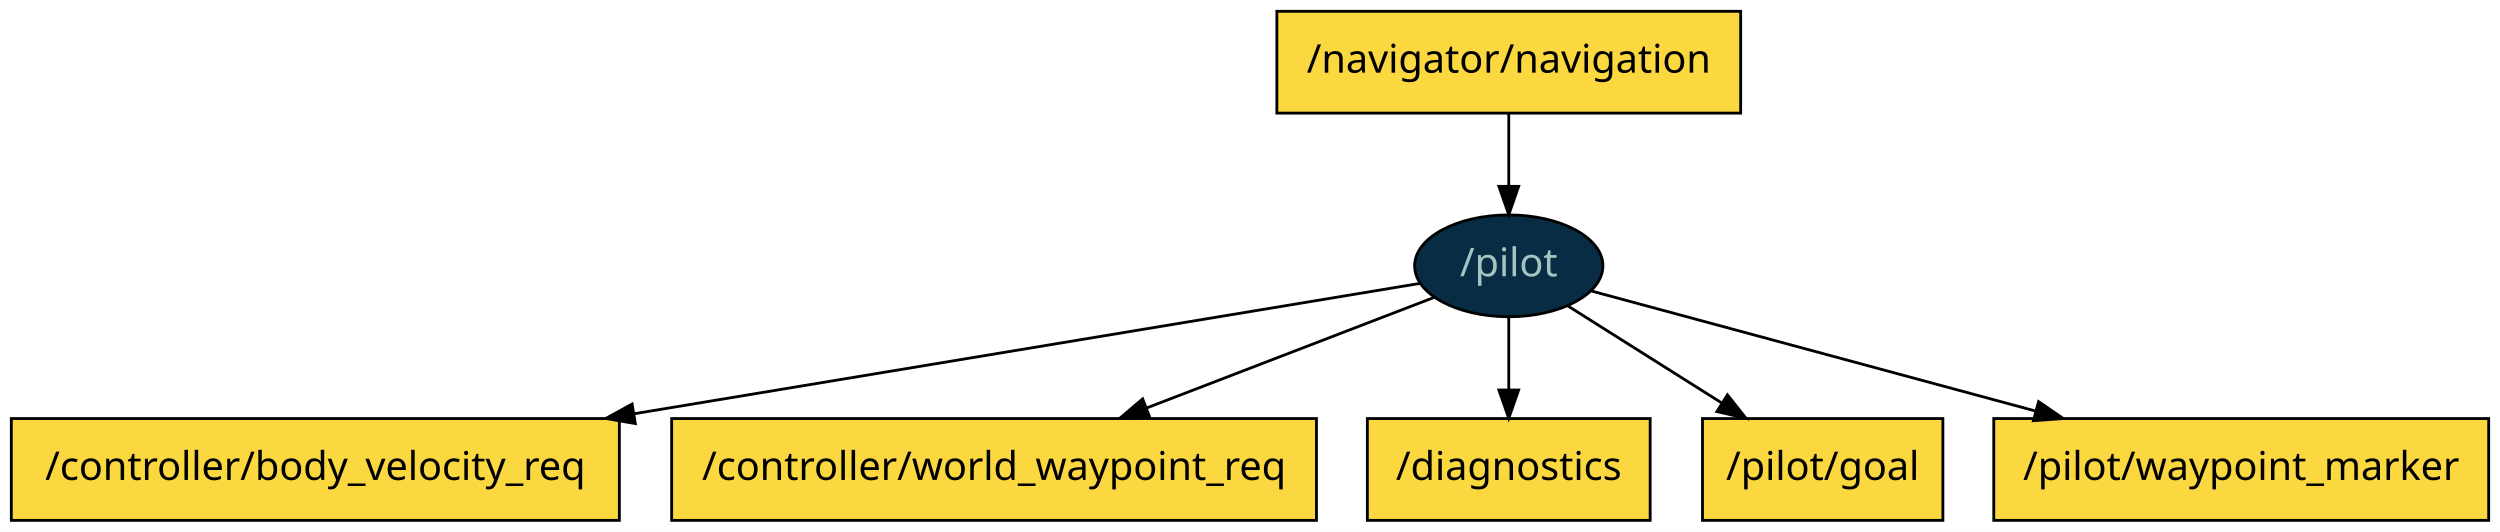
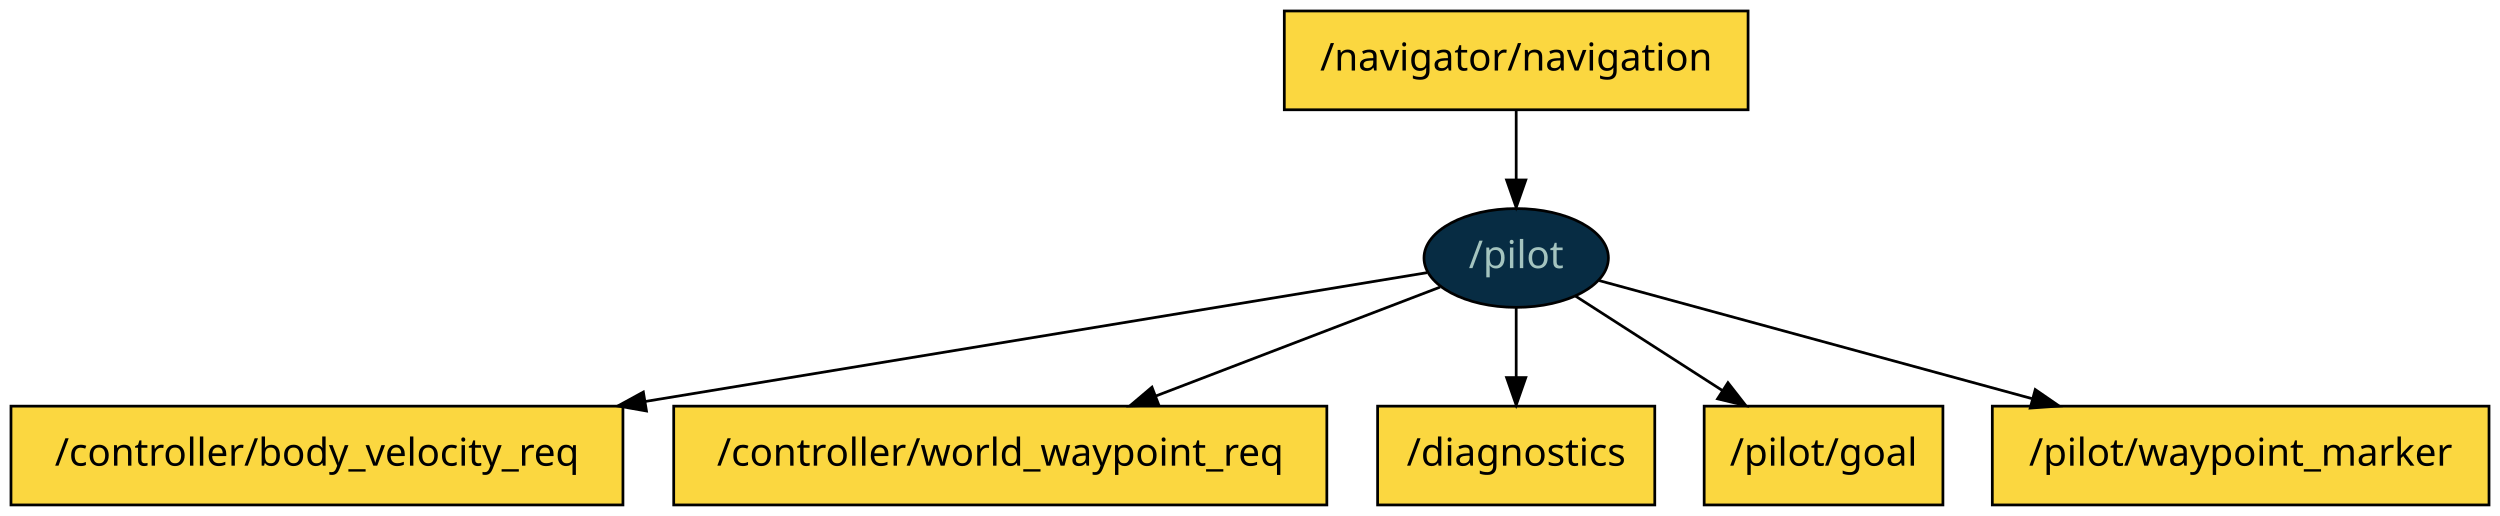
- <svg xmlns="http://www.w3.org/2000/svg" width="884pt" height="188pt" viewBox="0.00 0.00 884.00 188.00">
+ <svg xmlns="http://www.w3.org/2000/svg" width="911pt" height="188pt" viewBox="0.00 0.00 911.00 188.00">
  <g id="graph0" class="graph" transform="scale(1 1) rotate(0) translate(4 184)">
-     <polygon fill="white" stroke="transparent" points="-4,4 -4,-184 880,-184 880,4 -4,4" />
+     <polygon fill="#ffffff" stroke="transparent" points="-4,4 -4,-184 907,-184 907,4 -4,4" />
    <g id="node1" class="node">
-       <ellipse fill="#072c43" stroke="black" cx="529.5" cy="-90" rx="33.29" ry="18" />
-       <text text-anchor="middle" x="529.5" y="-86.3" font-family="sans-serif" font-size="14.00" fill="#a4c4bf">/pilot</text>
+       <ellipse fill="#072c43" stroke="#000000" cx="548.5" cy="-90" rx="33.595" ry="18" />
+       <text text-anchor="middle" x="548.5" y="-86.3" font-family="sans-serif" font-size="14.00" fill="#a4c4bf">/pilot</text>
    </g>
    <g id="node2" class="node">
-       <polygon fill="#fbd740" stroke="black" points="215,-36 0,-36 0,0 215,0 215,-36" />
-       <text text-anchor="middle" x="107.5" y="-14.3" font-family="sans-serif" font-size="14.00">/controller/body_velocity_req</text>
+       <polygon fill="#fbd740" stroke="#000000" points="223,-36 0,-36 0,0 223,0 223,-36" />
+       <text text-anchor="middle" x="111.5" y="-14.3" font-family="sans-serif" font-size="14.00" fill="#000000">/controller/body_velocity_req</text>
    </g>
    <g id="edge1" class="edge">
-       <path fill="none" stroke="black" d="M498.13,-83.8C440.16,-74.18 313.7,-53.2 220.29,-37.71" />
-       <polygon fill="black" stroke="black" points="220.65,-34.22 210.21,-36.04 219.51,-41.13 220.65,-34.22" />
+       <path fill="none" stroke="#000000" d="M516.011,-84.647C456.596,-74.858 327.673,-53.617 231.247,-37.729" />
+       <polygon fill="#000000" stroke="#000000" points="231.572,-34.236 221.136,-36.064 230.434,-41.143 231.572,-34.236" />
    </g>
    <g id="node3" class="node">
-       <polygon fill="#fbd740" stroke="black" points="461.5,-36 233.5,-36 233.5,0 461.5,0 461.5,-36" />
-       <text text-anchor="middle" x="347.5" y="-14.3" font-family="sans-serif" font-size="14.00">/controller/world_waypoint_req</text>
+       <polygon fill="#fbd740" stroke="#000000" points="479.5,-36 241.5,-36 241.5,0 479.5,0 479.5,-36" />
+       <text text-anchor="middle" x="360.5" y="-14.3" font-family="sans-serif" font-size="14.00" fill="#000000">/controller/world_waypoint_req</text>
    </g>
    <g id="edge2" class="edge">
-       <path fill="none" stroke="black" d="M503.04,-78.82C476.57,-68.64 435.08,-52.69 401.62,-39.81" />
-       <polygon fill="black" stroke="black" points="402.55,-36.42 391.96,-36.1 400.04,-42.96 402.55,-36.42" />
+       <path fill="none" stroke="#000000" d="M520.76,-79.376C493.592,-68.971 451.399,-52.812 417.124,-39.686" />
+       <polygon fill="#000000" stroke="#000000" points="418.277,-36.379 407.686,-36.071 415.773,-42.916 418.277,-36.379" />
    </g>
    <g id="node4" class="node">
-       <polygon fill="#fbd740" stroke="black" points="579.5,-36 479.5,-36 479.5,0 579.5,0 579.5,-36" />
-       <text text-anchor="middle" x="529.5" y="-14.3" font-family="sans-serif" font-size="14.00">/diagnostics</text>
+       <polygon fill="#fbd740" stroke="#000000" points="599,-36 498,-36 498,0 599,0 599,-36" />
+       <text text-anchor="middle" x="548.5" y="-14.3" font-family="sans-serif" font-size="14.00" fill="#000000">/diagnostics</text>
    </g>
    <g id="edge3" class="edge">
-       <path fill="none" stroke="black" d="M529.5,-71.7C529.5,-63.98 529.5,-54.71 529.5,-46.11" />
-       <polygon fill="black" stroke="black" points="533,-46.1 529.5,-36.1 526,-46.1 533,-46.1" />
+       <path fill="none" stroke="#000000" d="M548.5,-71.831C548.5,-64.131 548.5,-54.974 548.5,-46.417" />
+       <polygon fill="#000000" stroke="#000000" points="552,-46.413 548.5,-36.413 545,-46.413 552,-46.413" />
    </g>
    <g id="node5" class="node">
-       <polygon fill="#fbd740" stroke="black" points="683,-36 598,-36 598,0 683,0 683,-36" />
-       <text text-anchor="middle" x="640.5" y="-14.3" font-family="sans-serif" font-size="14.00">/pilot/goal</text>
+       <polygon fill="#fbd740" stroke="#000000" points="704,-36 617,-36 617,0 704,0 704,-36" />
+       <text text-anchor="middle" x="660.5" y="-14.3" font-family="sans-serif" font-size="14.00" fill="#000000">/pilot/goal</text>
    </g>
    <g id="edge4" class="edge">
-       <path fill="none" stroke="black" d="M550.38,-75.83C565.71,-66.17 586.9,-52.8 604.88,-41.46" />
-       <polygon fill="black" stroke="black" points="606.82,-44.38 613.41,-36.08 603.09,-38.46 606.82,-44.38" />
+       <path fill="none" stroke="#000000" d="M570.095,-76.118C585.281,-66.355 605.979,-53.049 623.738,-41.633" />
+       <polygon fill="#000000" stroke="#000000" points="625.664,-44.555 632.183,-36.203 621.879,-38.667 625.664,-44.555" />
    </g>
    <g id="node6" class="node">
-       <polygon fill="#fbd740" stroke="black" points="876,-36 701,-36 701,0 876,0 876,-36" />
-       <text text-anchor="middle" x="788.5" y="-14.3" font-family="sans-serif" font-size="14.00">/pilot/waypoint_marker</text>
+       <polygon fill="#fbd740" stroke="#000000" points="903,-36 722,-36 722,0 903,0 903,-36" />
+       <text text-anchor="middle" x="812.5" y="-14.3" font-family="sans-serif" font-size="14.00" fill="#000000">/pilot/waypoint_marker</text>
    </g>
    <g id="edge5" class="edge">
-       <path fill="none" stroke="black" d="M558.46,-81.17C596.22,-70.97 663.59,-52.76 715.71,-38.67" />
-       <polygon fill="black" stroke="black" points="716.84,-41.99 725.58,-36.01 715.01,-35.24 716.84,-41.99" />
+       <path fill="none" stroke="#000000" d="M578.784,-81.741C616.956,-71.33 683.921,-53.067 736.414,-38.751" />
+       <polygon fill="#000000" stroke="#000000" points="737.645,-42.043 746.371,-36.035 735.803,-35.29 737.645,-42.043" />
    </g>
    <g id="node7" class="node">
-       <polygon fill="#fbd740" stroke="black" points="611.5,-180 447.5,-180 447.5,-144 611.5,-144 611.5,-180" />
-       <text text-anchor="middle" x="529.5" y="-158.3" font-family="sans-serif" font-size="14.00">/navigator/navigation</text>
+       <polygon fill="#fbd740" stroke="#000000" points="633,-180 464,-180 464,-144 633,-144 633,-180" />
+       <text text-anchor="middle" x="548.5" y="-158.3" font-family="sans-serif" font-size="14.00" fill="#000000">/navigator/navigation</text>
    </g>
    <g id="edge6" class="edge">
-       <path fill="none" stroke="black" d="M529.5,-143.7C529.5,-135.98 529.5,-126.71 529.5,-118.11" />
-       <polygon fill="black" stroke="black" points="533,-118.1 529.5,-108.1 526,-118.1 533,-118.1" />
+       <path fill="none" stroke="#000000" d="M548.5,-143.831C548.5,-136.131 548.5,-126.974 548.5,-118.417" />
+       <polygon fill="#000000" stroke="#000000" points="552,-118.413 548.5,-108.413 545,-118.413 552,-118.413" />
    </g>
  </g>
</svg>
